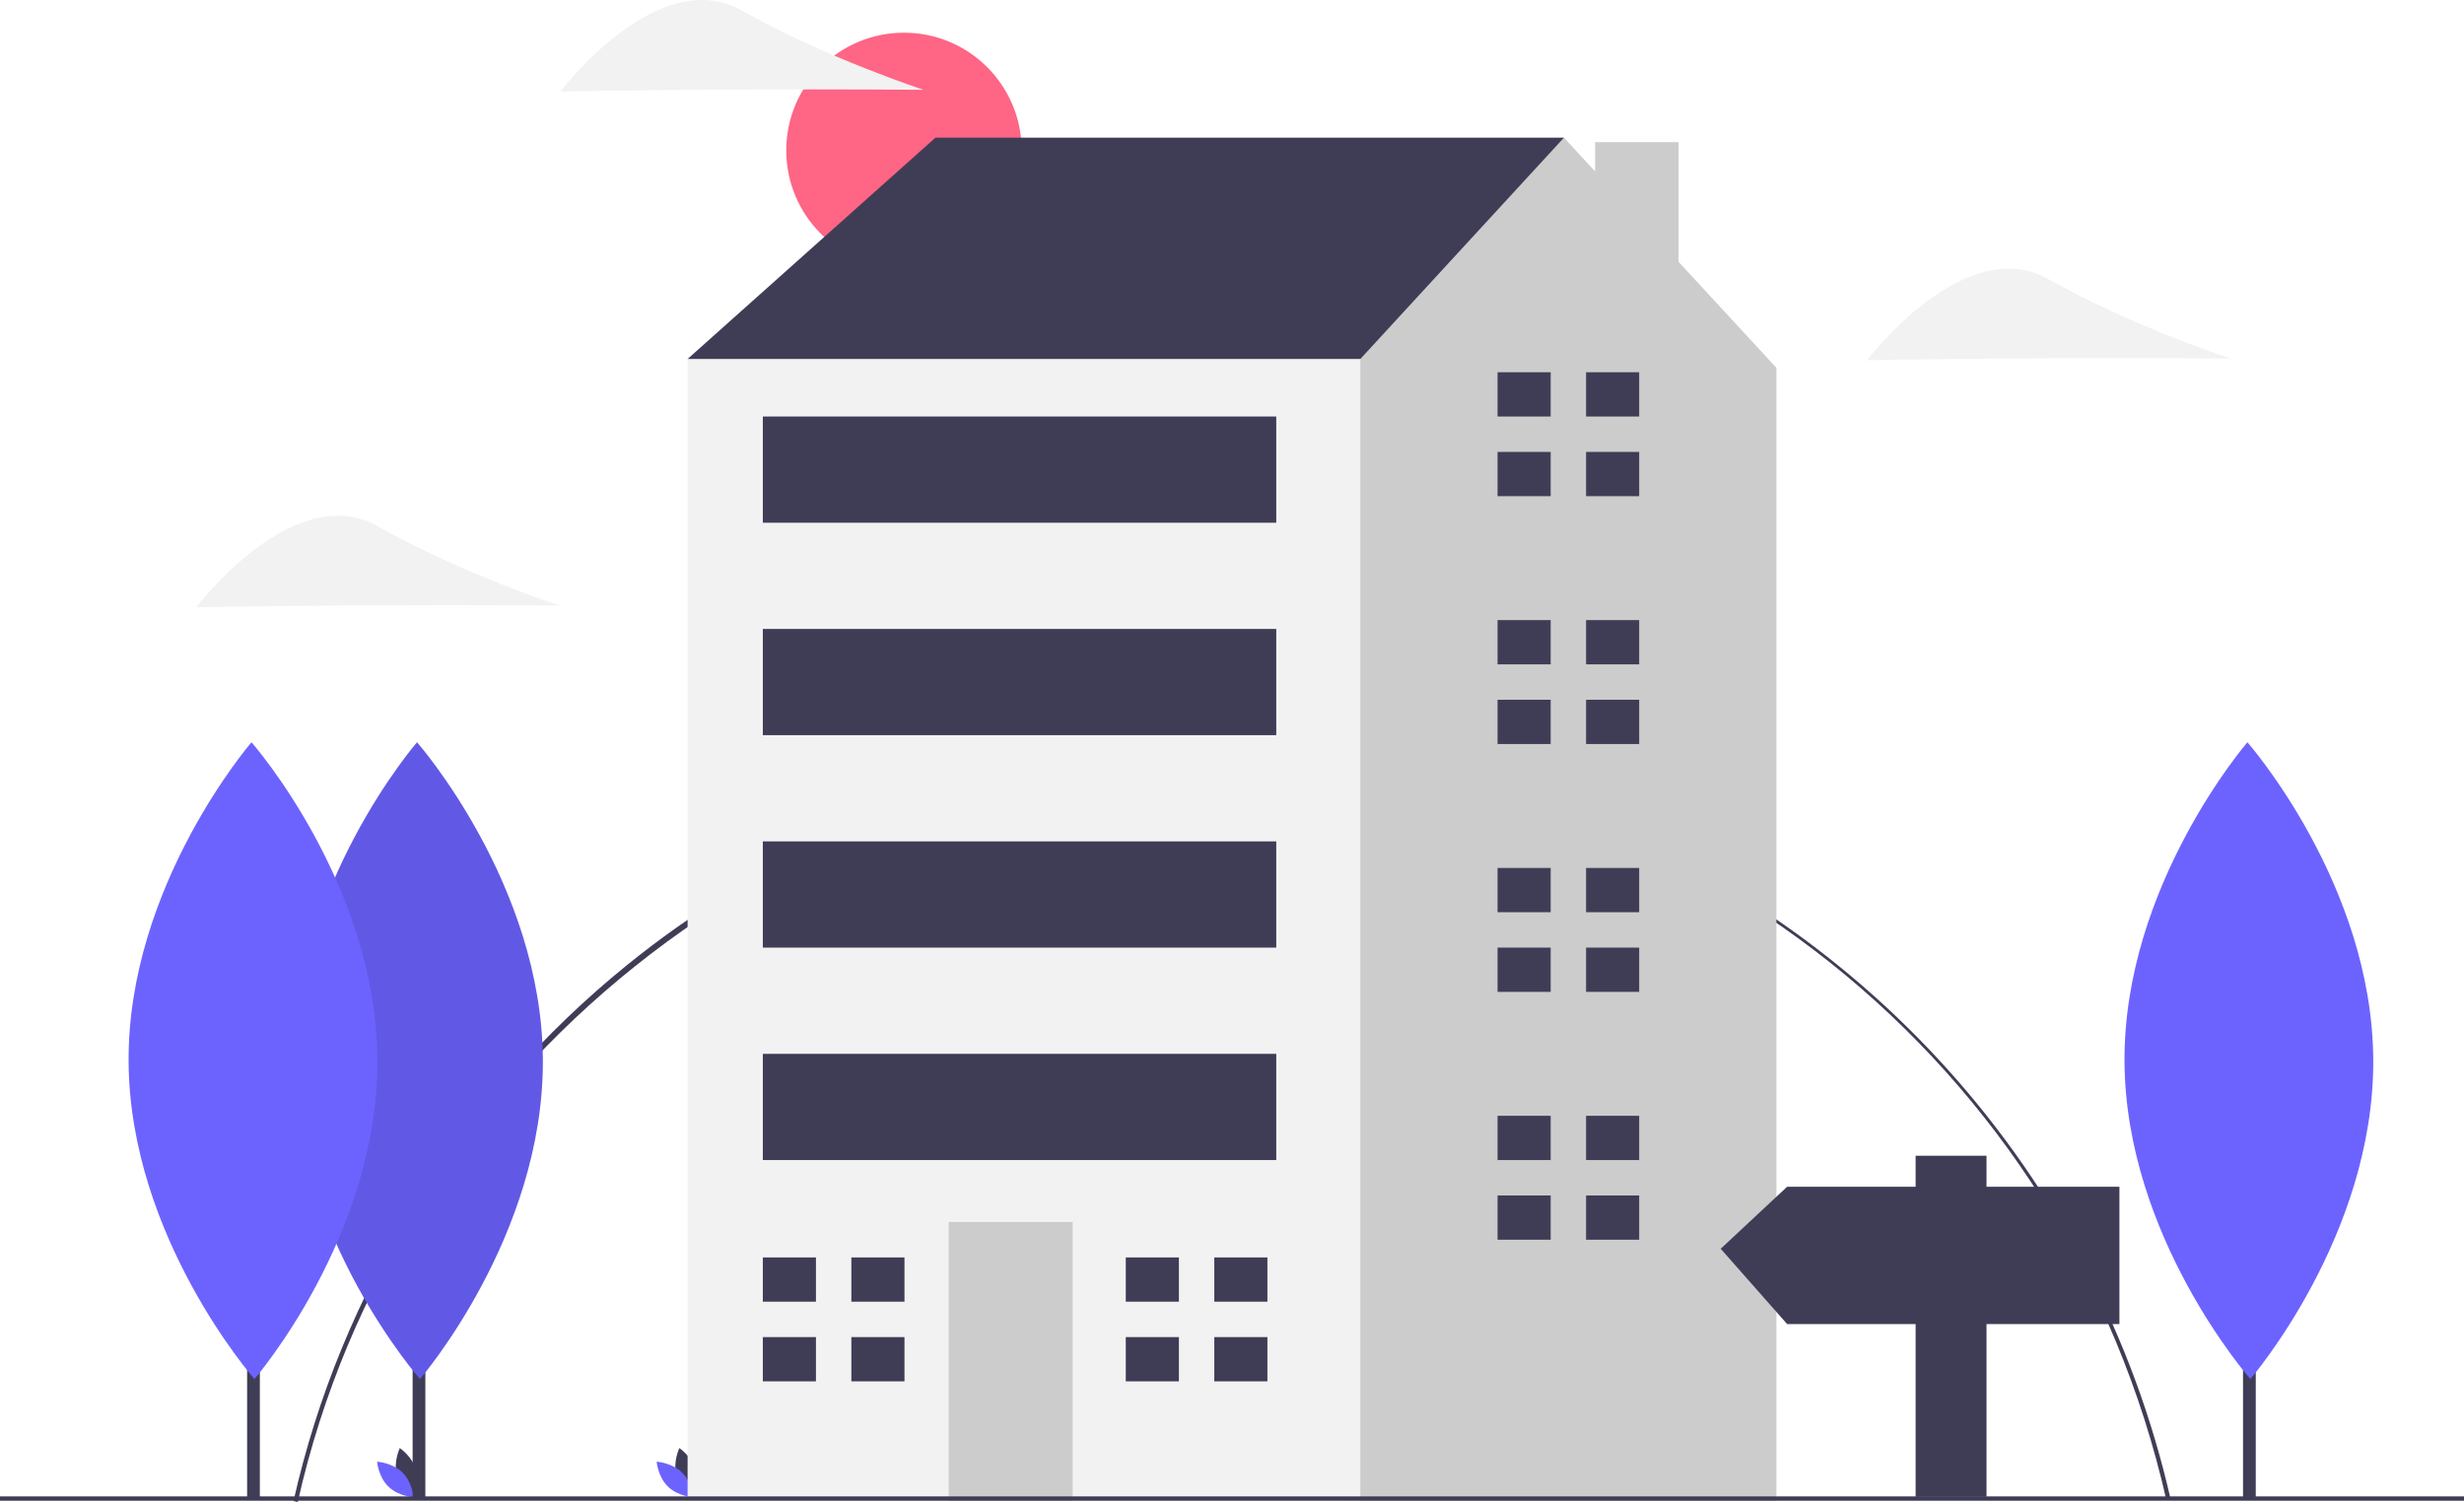
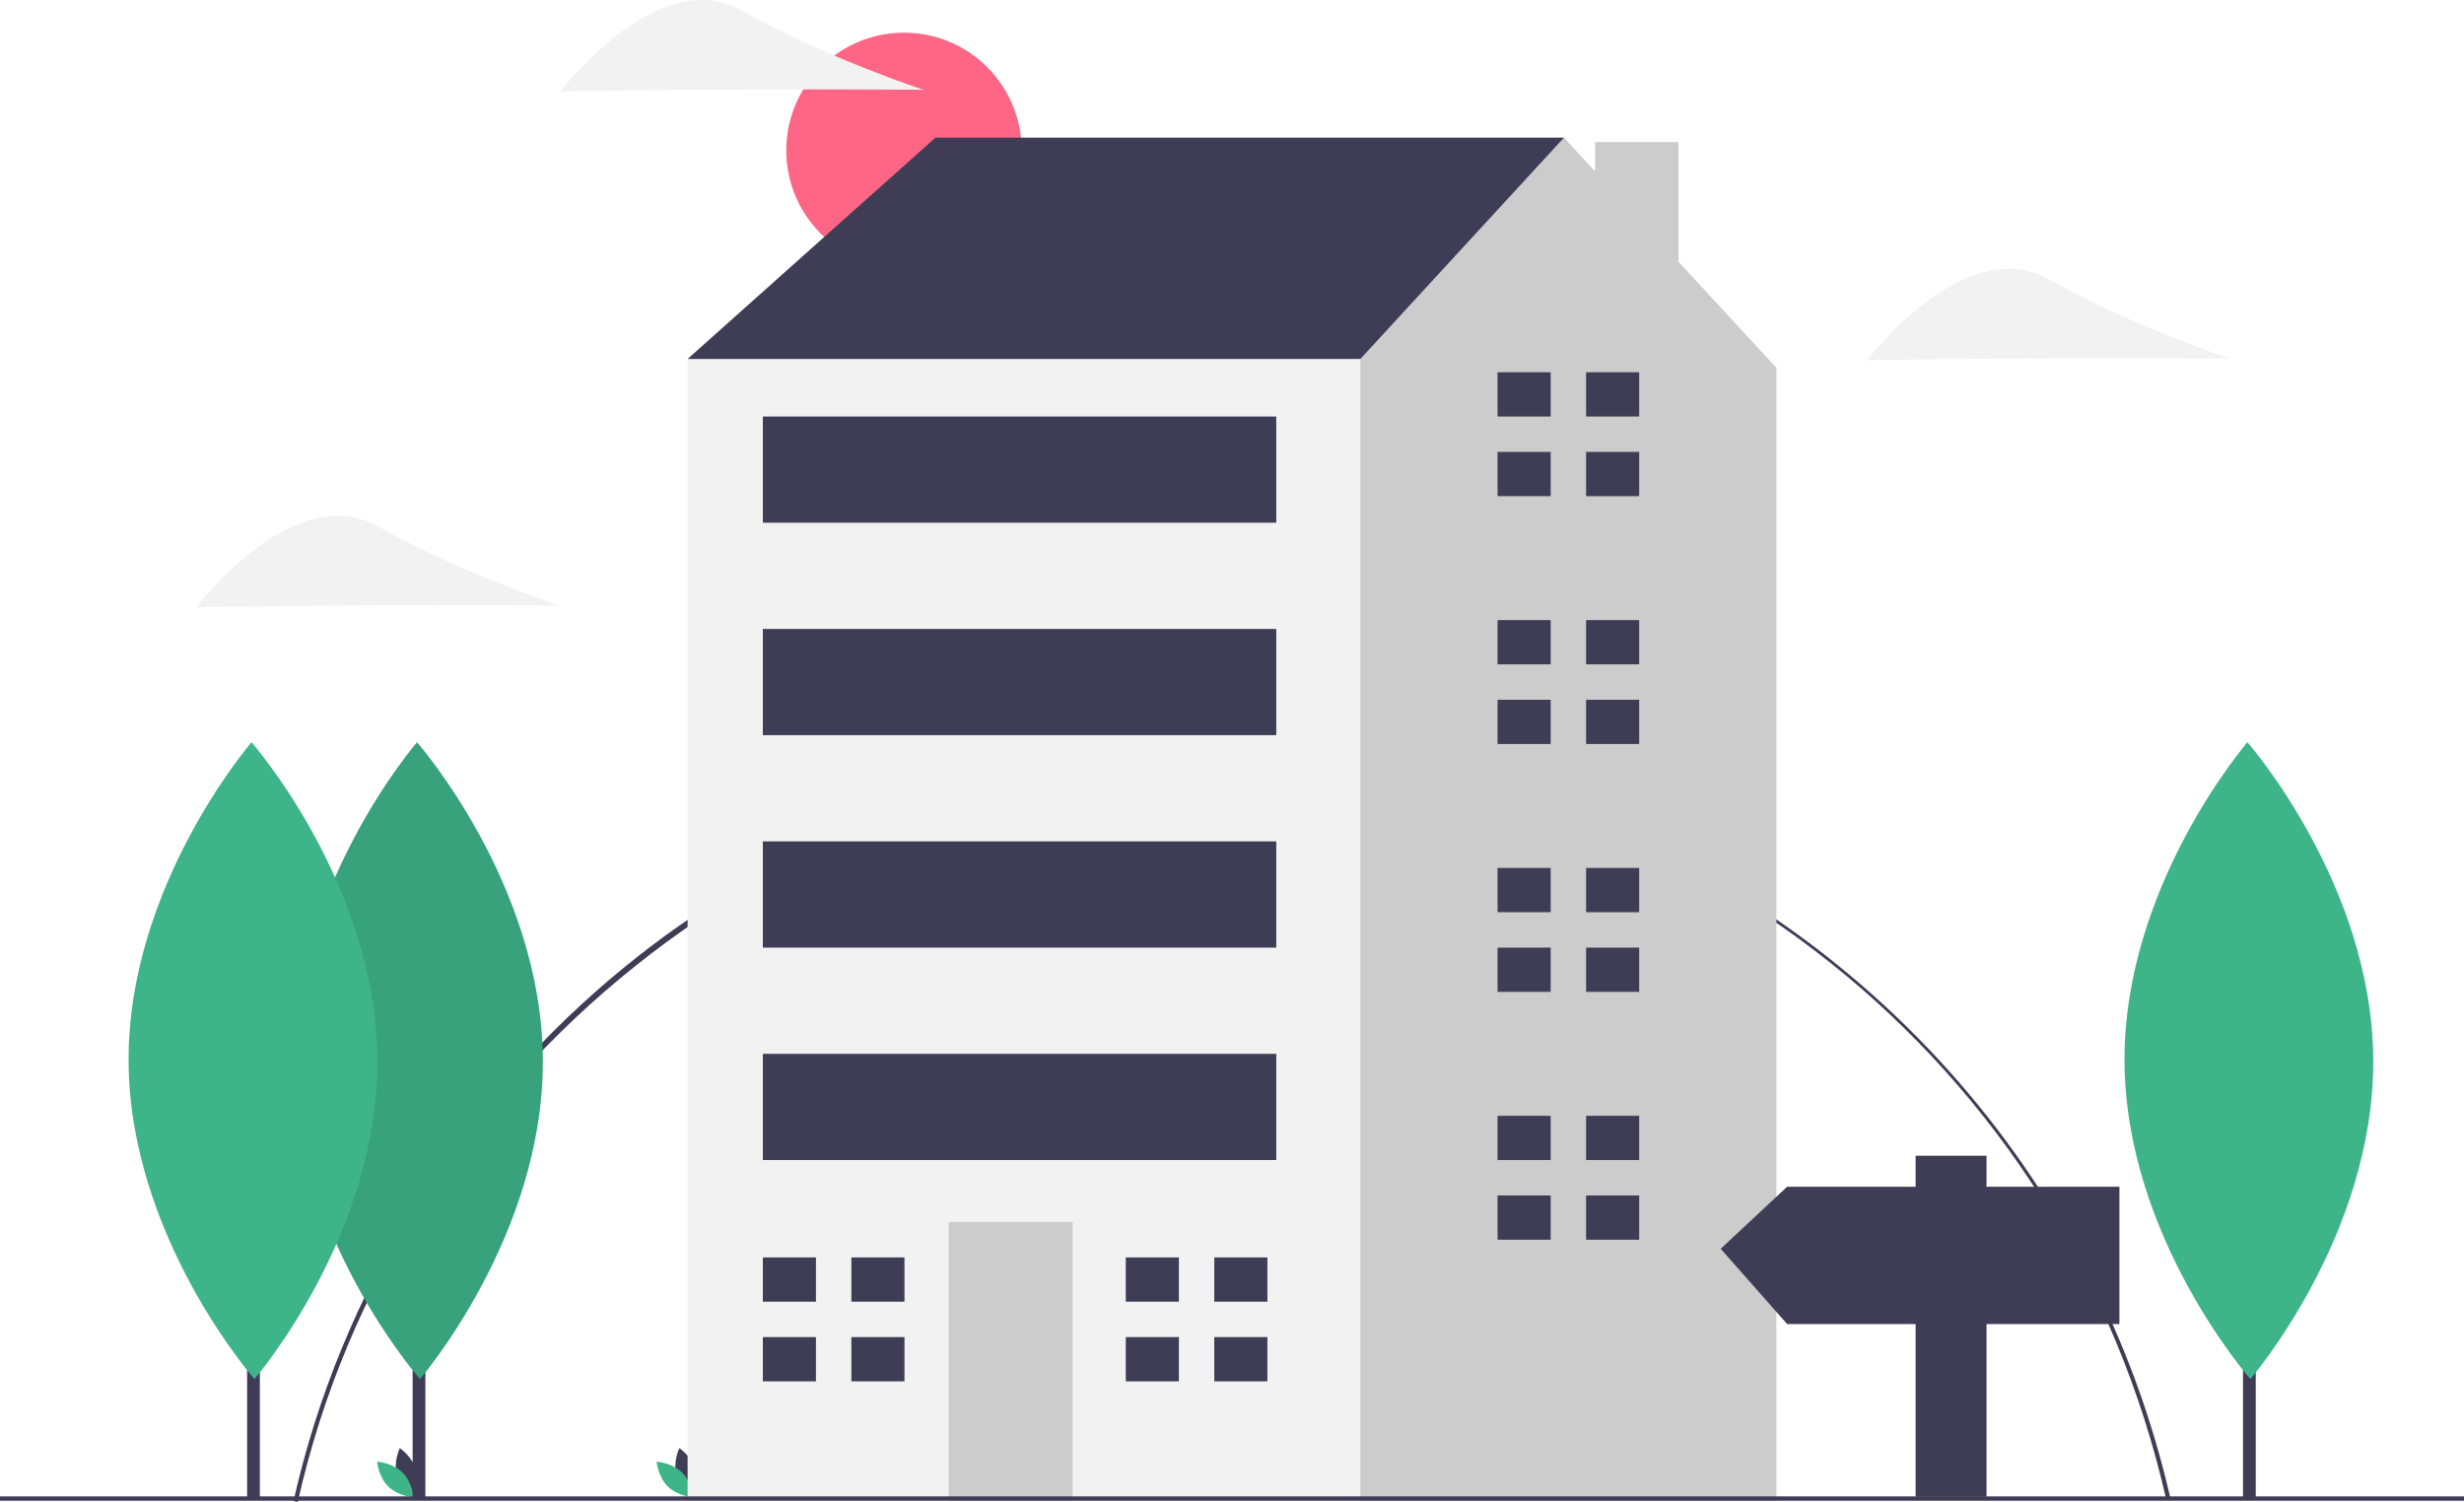
<svg xmlns="http://www.w3.org/2000/svg" data-name="Layer 1" width="1137" height="693.112" viewBox="0 0 1137 693.112">
  <path d="M168.898,796.556l-1.951-.439c21.756-96.751,76.43-184.609,153.951-247.392A444.114,444.114,0,0,1,1033.053,794.936l-1.949.443C985.05,593.17,807.829,451.945,600.134,451.945,395.16,451.945,213.8,596.874,168.898,796.556Z" transform="translate(-31.5 -103.4441)" fill="#3f3d56" />
  <circle cx="417.133" cy="69.403" r="54.315" fill="#ff6584" />
  <path d="M214.631,784.217c1.694,6.262,7.496,10.14,7.496,10.14s3.056-6.274,1.362-12.536-7.496-10.14-7.496-10.14S212.937,777.955,214.631,784.217Z" transform="translate(-31.5 -103.4441)" fill="#3f3d56" />
-   <path d="M217.12,782.871c4.648,4.525,5.216,11.481,5.216,11.481s-6.968-.38-11.617-4.905-5.216-11.481-5.216-11.481S212.471,778.346,217.12,782.871Z" transform="translate(-31.5 -103.4441)" fill="#6c63ff" />
+   <path d="M217.12,782.871c4.648,4.525,5.216,11.481,5.216,11.481s-6.968-.38-11.617-4.905-5.216-11.481-5.216-11.481S212.471,778.346,217.12,782.871Z" transform="translate(-31.5 -103.4441)" fill="#3eb489" />
  <path d="M343.631,784.217c1.694,6.262,7.496,10.14,7.496,10.14s3.056-6.274,1.362-12.536-7.496-10.14-7.496-10.14S341.937,777.955,343.631,784.217Z" transform="translate(-31.5 -103.4441)" fill="#3f3d56" />
-   <path d="M346.12,782.871c4.648,4.525,5.216,11.481,5.216,11.481s-6.968-.38-11.617-4.905-5.216-11.481-5.216-11.481S341.471,778.346,346.12,782.871Z" transform="translate(-31.5 -103.4441)" fill="#6c63ff" />
+   <path d="M346.12,782.871c4.648,4.525,5.216,11.481,5.216,11.481s-6.968-.38-11.617-4.905-5.216-11.481-5.216-11.481S341.471,778.346,346.12,782.871Z" transform="translate(-31.5 -103.4441)" fill="#3eb489" />
  <polygon points="337.71 181.988 317.286 165.648 431.66 63.529 721.679 63.529 721.679 153.394 533.779 280.022 337.71 181.988" fill="#3f3d56" />
  <polygon points="774.556 120.812 774.556 65.569 736.05 65.569 736.05 79.098 721.679 63.529 627.729 165.648 590.966 190.157 533.964 606.62 619.93 692.585 819.714 692.585 819.714 169.733 774.556 120.812" fill="#ccc" />
  <rect x="317.286" y="165.648" width="310.443" height="526.936" fill="#f2f2f2" />
  <rect x="437.787" y="563.914" width="57.187" height="128.671" fill="#ccc" />
  <polygon points="376.515 600.677 376.515 580.253 352.007 580.253 352.007 600.677 374.473 600.677 376.515 600.677" fill="#3f3d56" />
  <polygon points="374.473 617.016 352.007 617.016 352.007 637.44 376.515 637.44 376.515 617.016 374.473 617.016" fill="#3f3d56" />
  <rect x="392.855" y="580.253" width="24.509" height="20.424" fill="#3f3d56" />
  <rect x="392.855" y="617.016" width="24.509" height="20.424" fill="#3f3d56" />
  <polygon points="543.991 600.677 543.991 580.253 519.483 580.253 519.483 600.677 541.949 600.677 543.991 600.677" fill="#3f3d56" />
  <polygon points="541.949 617.016 519.483 617.016 519.483 637.44 543.991 637.44 543.991 617.016 541.949 617.016" fill="#3f3d56" />
  <rect x="560.33" y="580.253" width="24.509" height="20.424" fill="#3f3d56" />
  <rect x="560.33" y="617.016" width="24.509" height="20.424" fill="#3f3d56" />
  <polygon points="715.552 192.199 715.552 171.776 691.043 171.776 691.043 192.199 713.51 192.199 715.552 192.199" fill="#3f3d56" />
  <polygon points="713.51 208.539 691.043 208.539 691.043 228.962 715.552 228.962 715.552 208.539 713.51 208.539" fill="#3f3d56" />
  <rect x="731.891" y="171.776" width="24.509" height="20.424" fill="#3f3d56" />
  <rect x="731.891" y="208.539" width="24.509" height="20.424" fill="#3f3d56" />
  <polygon points="715.552 306.573 715.552 286.149 691.043 286.149 691.043 306.573 713.51 306.573 715.552 306.573" fill="#3f3d56" />
  <polygon points="713.51 322.912 691.043 322.912 691.043 343.336 715.552 343.336 715.552 322.912 713.51 322.912" fill="#3f3d56" />
  <rect x="731.891" y="286.149" width="24.509" height="20.424" fill="#3f3d56" />
  <rect x="731.891" y="322.912" width="24.509" height="20.424" fill="#3f3d56" />
  <polygon points="715.552 420.947 715.552 400.523 691.043 400.523 691.043 420.947 713.51 420.947 715.552 420.947" fill="#3f3d56" />
  <polygon points="713.51 437.286 691.043 437.286 691.043 457.71 715.552 457.71 715.552 437.286 713.51 437.286" fill="#3f3d56" />
  <rect x="731.891" y="400.523" width="24.509" height="20.424" fill="#3f3d56" />
  <rect x="731.891" y="437.286" width="24.509" height="20.424" fill="#3f3d56" />
  <polygon points="715.552 535.321 715.552 514.897 691.043 514.897 691.043 535.321 713.51 535.321 715.552 535.321" fill="#3f3d56" />
  <polygon points="713.51 551.66 691.043 551.66 691.043 572.084 715.552 572.084 715.552 551.66 713.51 551.66" fill="#3f3d56" />
  <rect x="731.891" y="514.897" width="24.509" height="20.424" fill="#3f3d56" />
  <rect x="731.891" y="551.66" width="24.509" height="20.424" fill="#3f3d56" />
  <rect x="352.007" y="192.199" width="236.917" height="49.017" fill="#3f3d56" />
  <rect x="352.007" y="290.234" width="236.917" height="49.017" fill="#3f3d56" />
  <rect x="352.007" y="388.269" width="236.917" height="49.017" fill="#3f3d56" />
  <rect x="352.007" y="486.304" width="236.917" height="49.017" fill="#3f3d56" />
  <rect y="690.529" width="1137" height="2" fill="#3f3d56" />
  <rect x="190.405" y="459.615" width="5.875" height="232.053" fill="#3f3d56" />
-   <path d="M281.997,592.631c.374,81.143-56.715,147.187-56.715,147.187s-57.695-65.515-58.069-146.658,56.715-147.187,56.715-147.187S281.623,511.488,281.997,592.631Z" transform="translate(-31.5 -103.4441)" fill="#6c63ff" />
+   <path d="M281.997,592.631c.374,81.143-56.715,147.187-56.715,147.187s-57.695-65.515-58.069-146.658,56.715-147.187,56.715-147.187S281.623,511.488,281.997,592.631Z" transform="translate(-31.5 -103.4441)" fill="#3eb489" />
  <path d="M281.997,592.631c.374,81.143-56.715,147.187-56.715,147.187s-57.695-65.515-58.069-146.658,56.715-147.187,56.715-147.187S281.623,511.488,281.997,592.631Z" transform="translate(-31.5 -103.4441)" opacity="0.1" />
  <rect x="114.033" y="459.615" width="5.875" height="232.053" fill="#3f3d56" />
-   <path d="M205.625,592.631c.374,81.143-56.715,147.187-56.715,147.187s-57.695-65.515-58.069-146.658,56.715-147.187,56.715-147.187S205.251,511.488,205.625,592.631Z" transform="translate(-31.5 -103.4441)" fill="#6c63ff" />
+   <path d="M205.625,592.631c.374,81.143-56.715,147.187-56.715,147.187s-57.695-65.515-58.069-146.658,56.715-147.187,56.715-147.187S205.251,511.488,205.625,592.631Z" transform="translate(-31.5 -103.4441)" fill="#3eb489" />
  <path d="M977.054,268.764c-46.277.213-83.944.897-83.944.897s44.774-59.307,83.776-37.334,83.807,36.562,83.807,36.562S1023.331,268.551,977.054,268.764Z" transform="translate(-31.5 -103.4441)" fill="#f2f2f2" />
  <path d="M206.054,382.764c-46.277.213-83.944.897-83.944.897s44.774-59.307,83.776-37.334,83.807,36.562,83.807,36.562S252.331,382.551,206.054,382.764Z" transform="translate(-31.5 -103.4441)" fill="#f2f2f2" />
  <path d="M374.055,144.764c-46.277.213-83.944.897-83.944.897s44.774-59.307,83.776-37.334,83.807,36.562,83.807,36.562S420.331,144.551,374.055,144.764Z" transform="translate(-31.5 -103.4441)" fill="#f2f2f2" />
  <rect x="1035.033" y="459.615" width="5.875" height="232.053" fill="#3f3d56" />
-   <path d="M1126.625,592.631c.374,81.143-56.715,147.187-56.715,147.187s-57.695-65.515-58.069-146.658,56.715-147.187,56.715-147.187S1126.251,511.488,1126.625,592.631Z" transform="translate(-31.5 -103.4441)" fill="#6c63ff" />
+   <path d="M1126.625,592.631c.374,81.143-56.715,147.187-56.715,147.187s-57.695-65.515-58.069-146.658,56.715-147.187,56.715-147.187S1126.251,511.488,1126.625,592.631Z" transform="translate(-31.5 -103.4441)" fill="#3eb489" />
  <polygon points="824.667 547.629 883.956 547.629 883.956 533.318 916.667 533.318 916.667 547.629 978 547.629 978 611.007 916.667 611.007 916.667 690.74 883.956 690.74 883.956 611.007 824.667 611.007 794 576.251 824.667 547.629" fill="#3f3d56" />
</svg>
